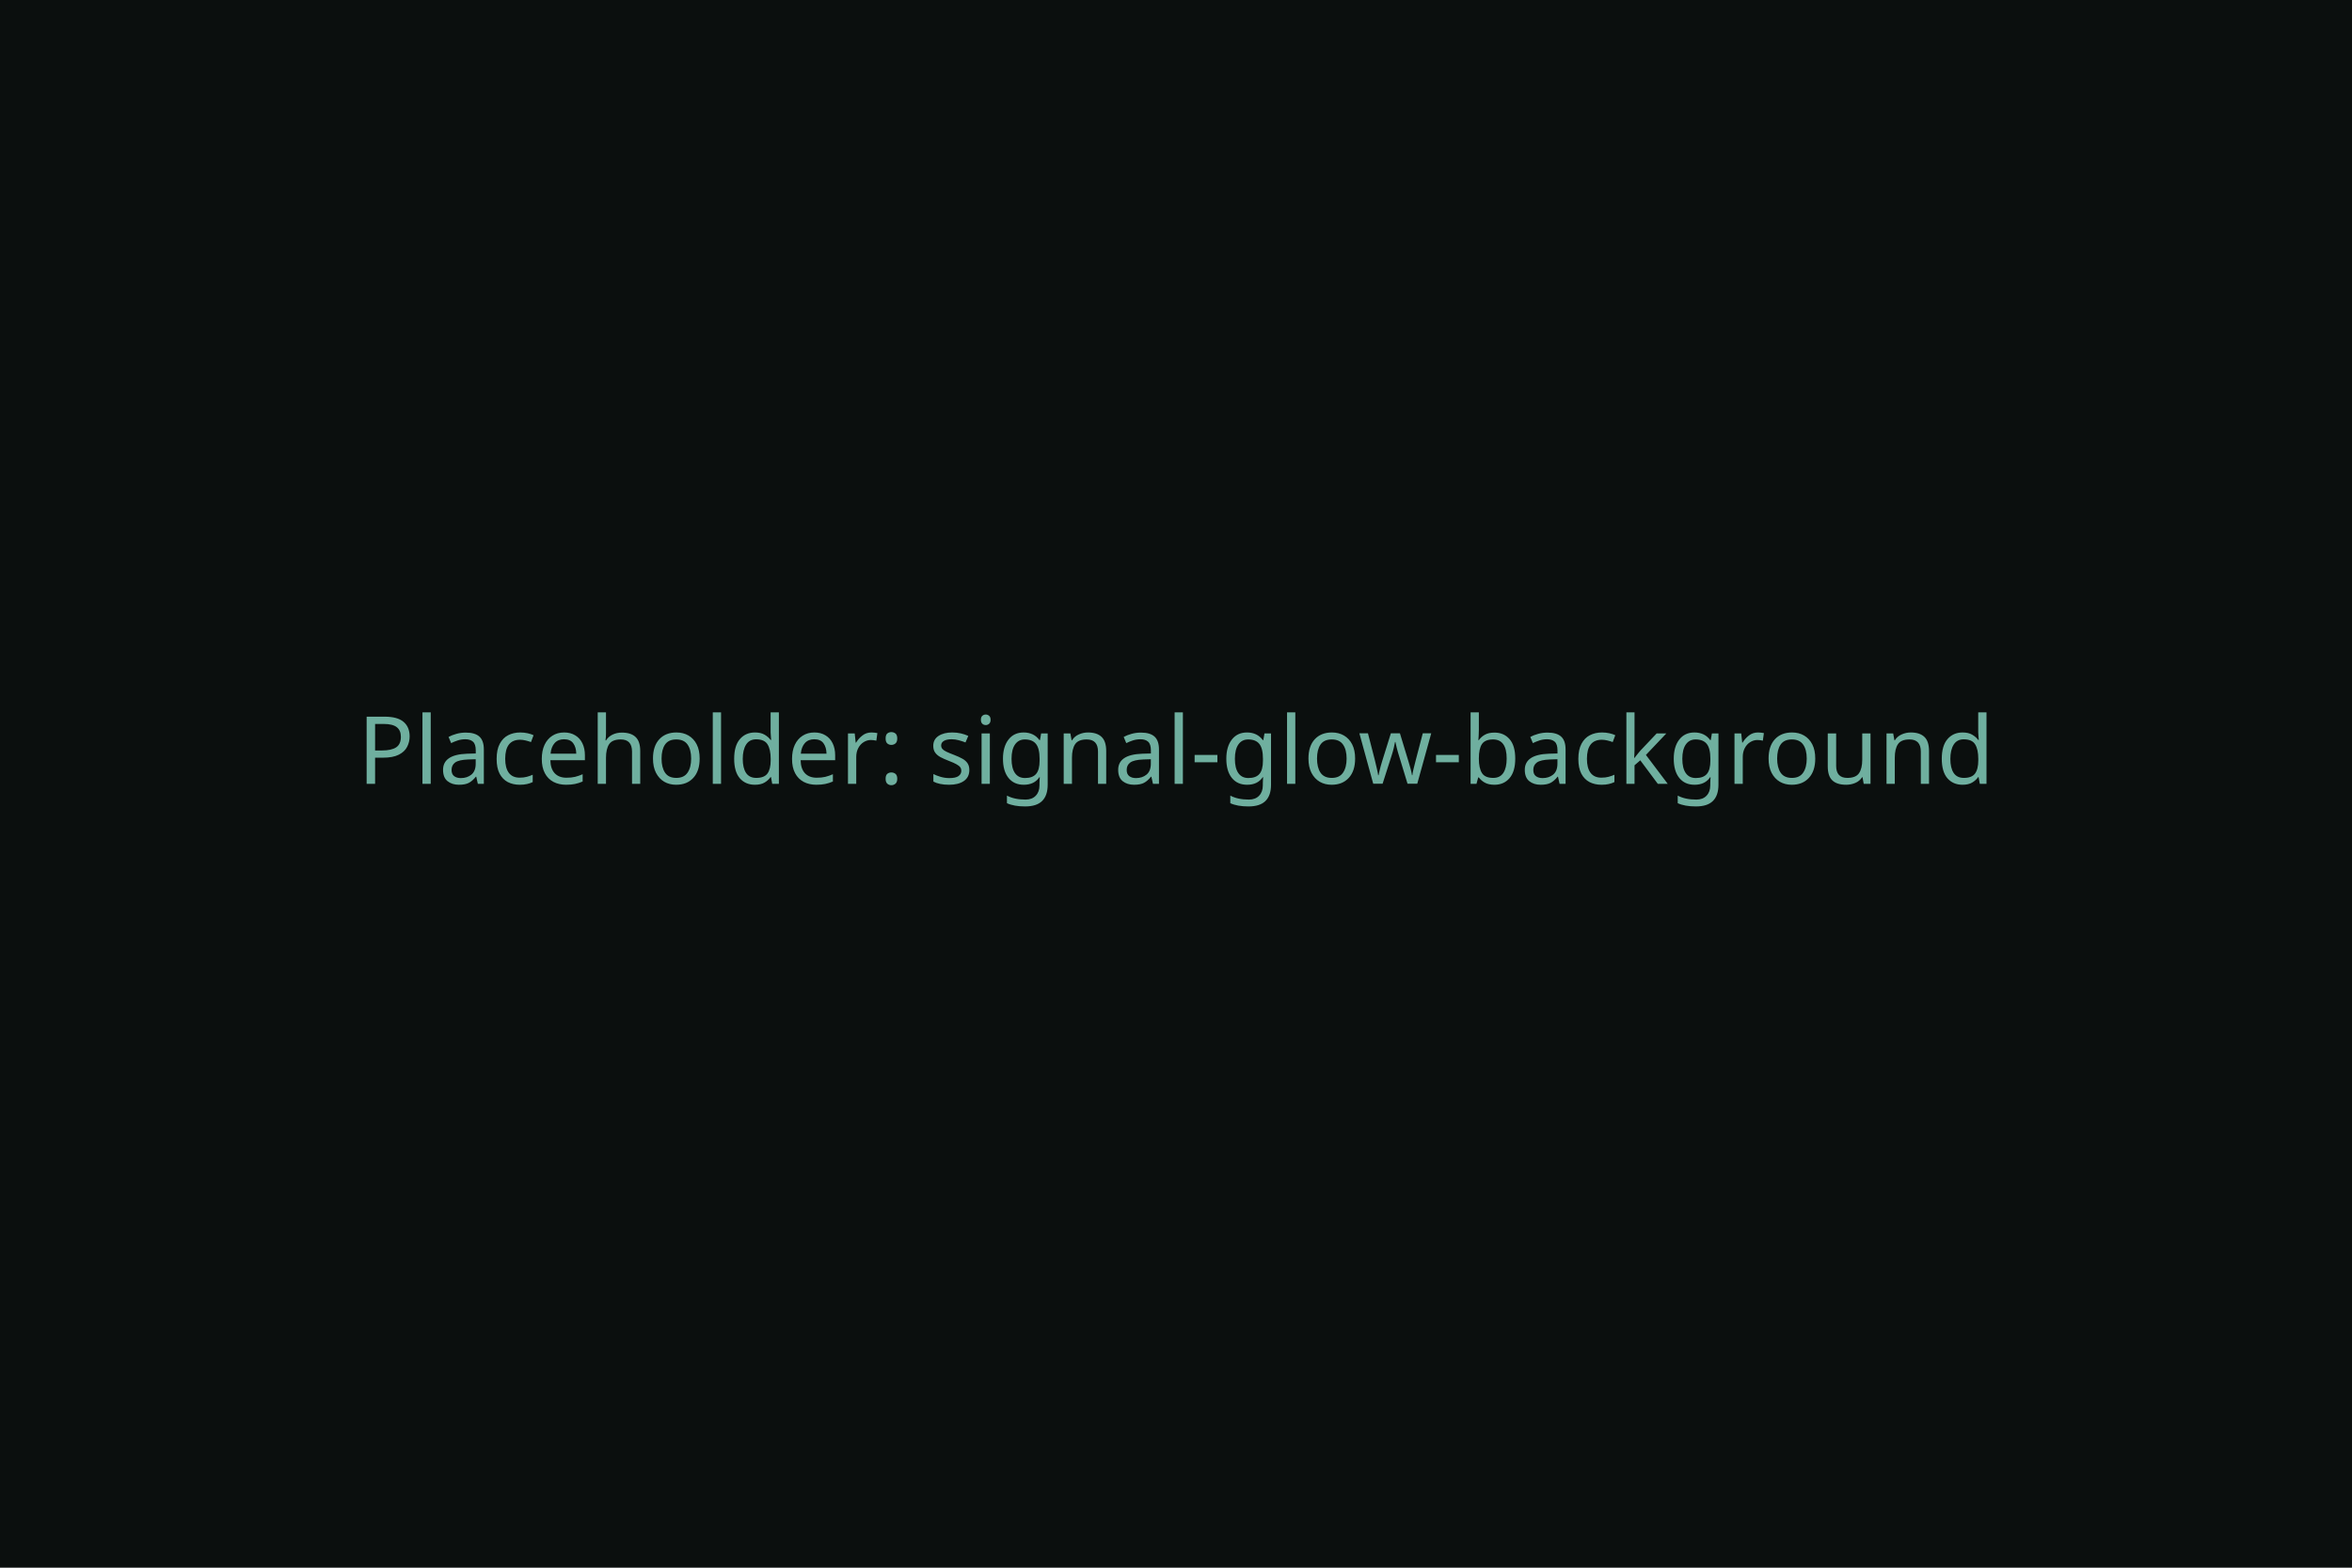
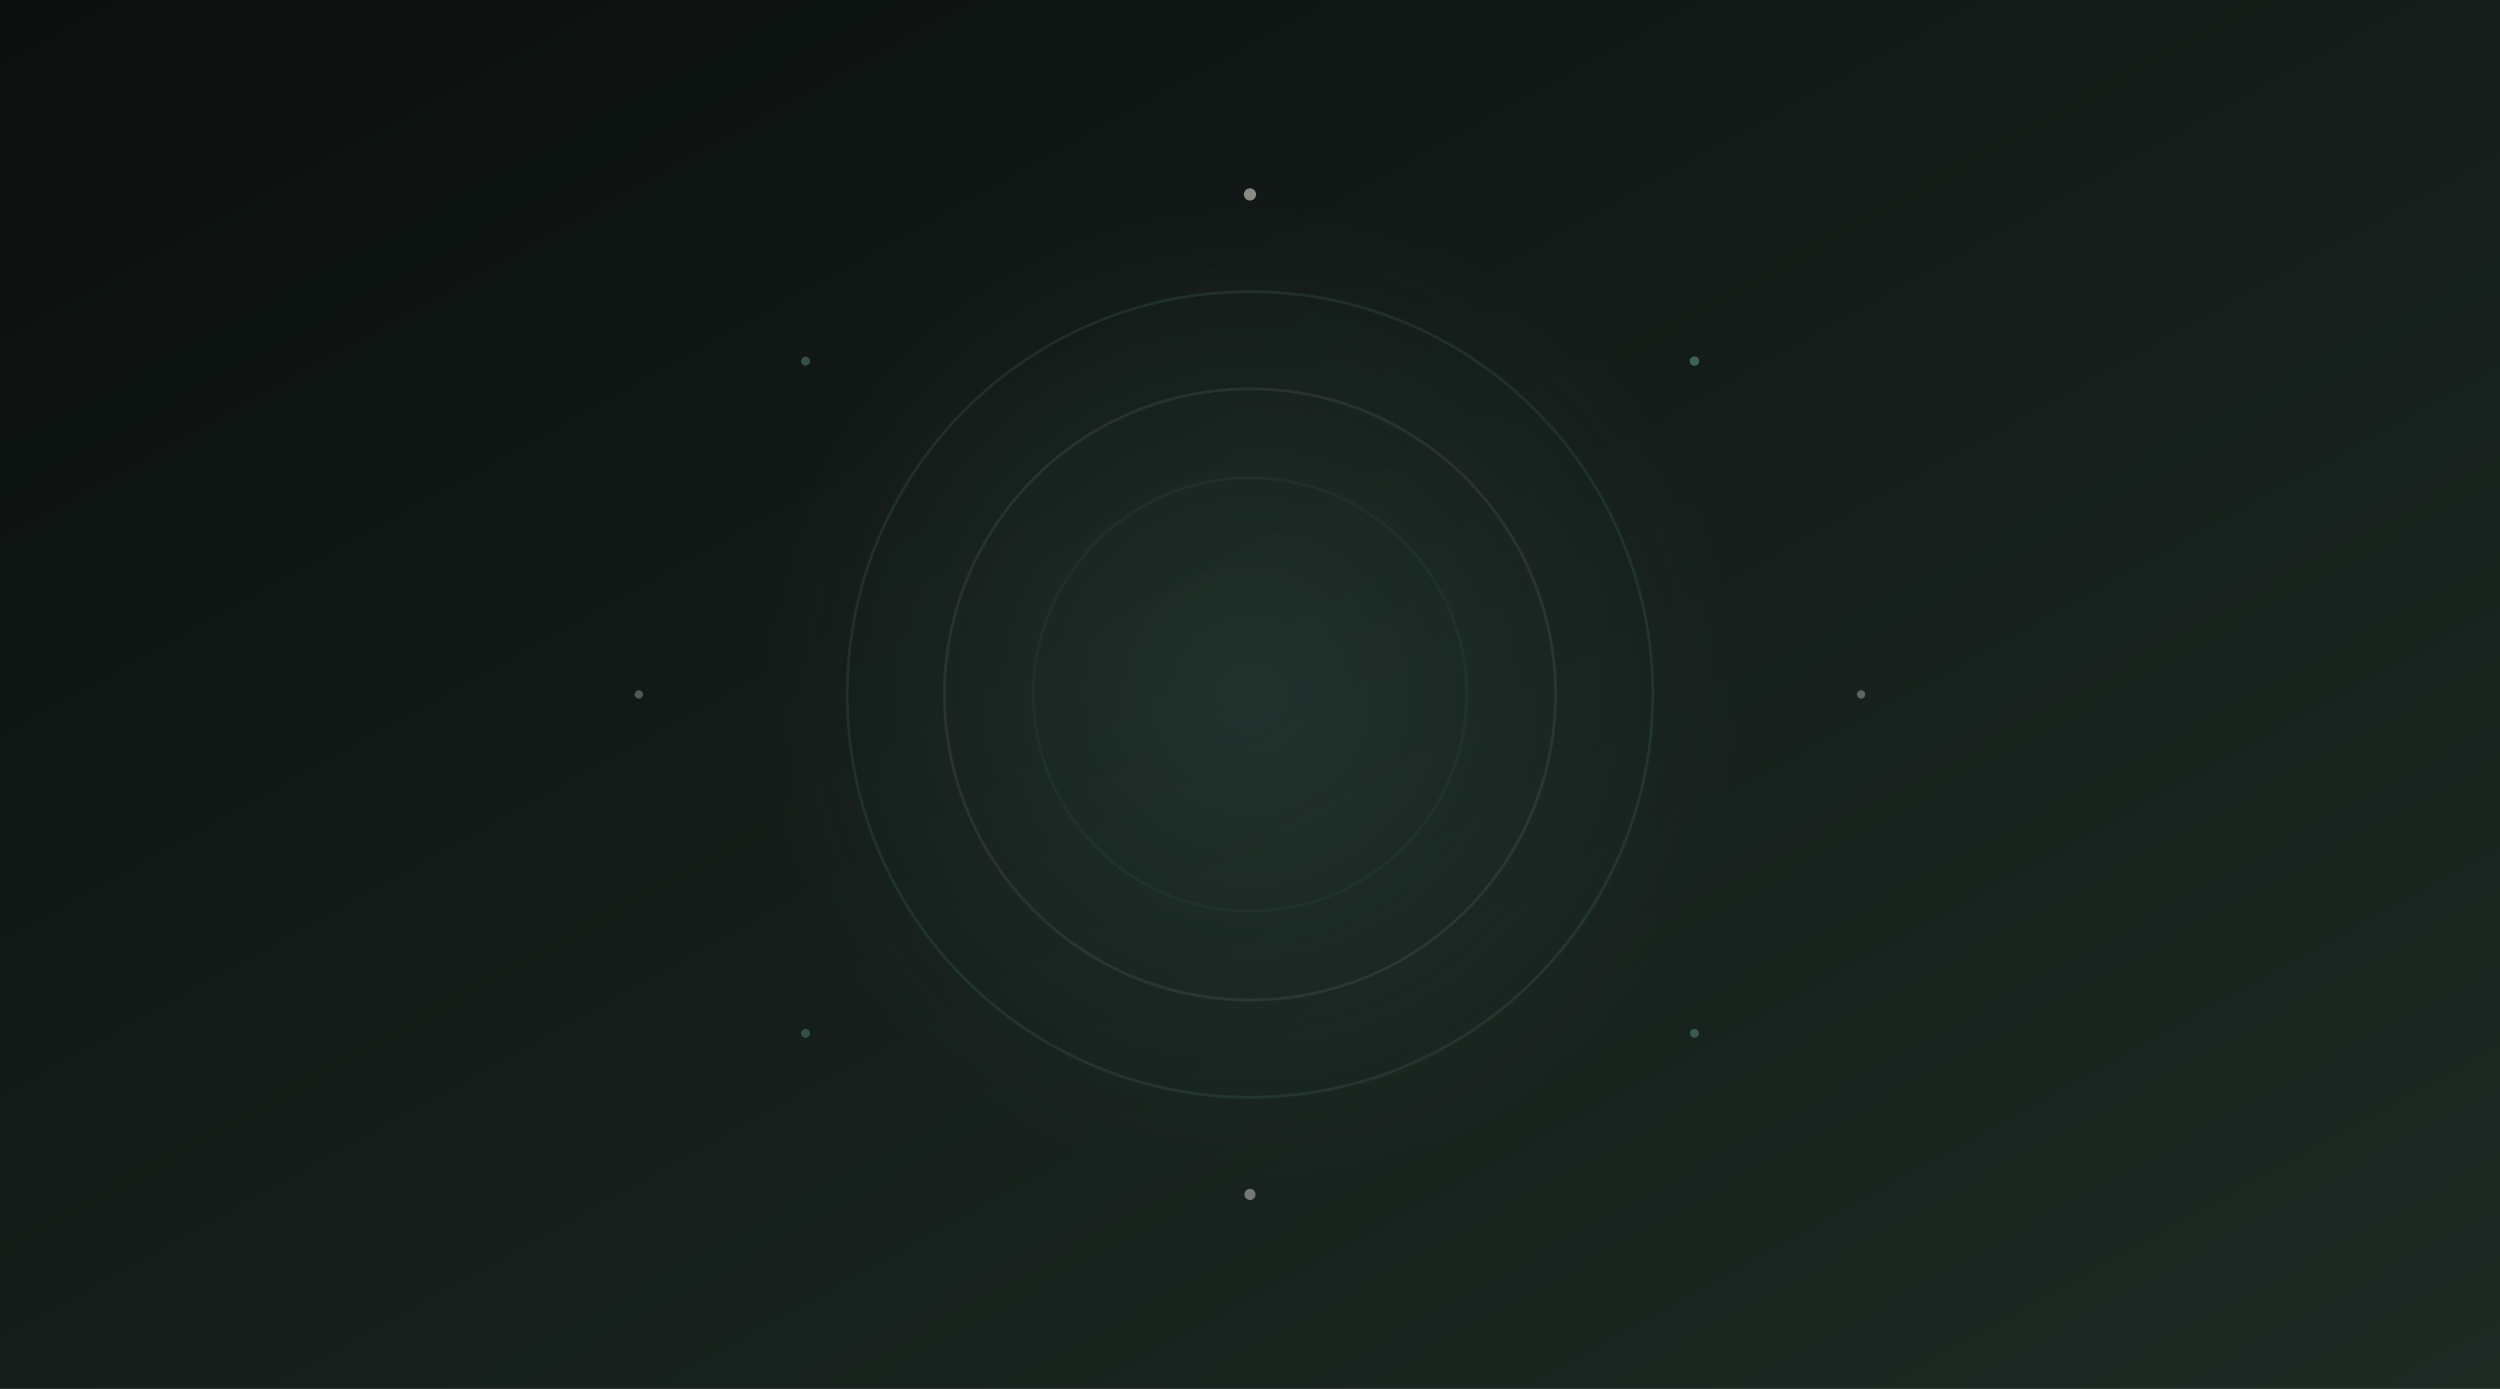
- <svg xmlns="http://www.w3.org/2000/svg" viewBox="0 0 600 400">
-   <rect width="600" height="400" fill="#0B0F0E" />
-   <text x="300" y="200" text-anchor="middle" fill="#6FAF9F" font-size="24" font-family="sans-serif">Placeholder: signal-glow-background</text>
+ <svg xmlns="http://www.w3.org/2000/svg" viewBox="0 0 900 500" fill="none">
+   <defs>
+     <linearGradient id="bgBase" x1="0" y1="0" x2="1" y2="1">
+       <stop offset="0%" stop-color="#0B0F0E" />
+       <stop offset="100%" stop-color="#1E2B25" />
+     </linearGradient>
+     <radialGradient id="signalGlow" cx="50%" cy="50%" r="50%">
+       <stop offset="0%" stop-color="#6FAF9F" stop-opacity="0.14" />
+       <stop offset="65%" stop-color="#6FAF9F" stop-opacity="0.05" />
+       <stop offset="100%" stop-color="#6FAF9F" stop-opacity="0" />
+     </radialGradient>
+   </defs>
+   <rect width="900" height="500" fill="url(#bgBase)" />
+   <circle cx="450" cy="250" r="180" fill="url(#signalGlow)" />
+   <circle cx="450" cy="250" r="145" stroke="#6FAF9F" stroke-opacity="0.12" />
+   <circle cx="450" cy="250" r="110" stroke="#EDE8DE" stroke-opacity="0.08" />
+   <circle cx="450" cy="250" r="78" stroke="#6FAF9F" stroke-opacity="0.06" />
+   <circle cx="450" cy="70" r="2.2" fill="#EDE8DE" fill-opacity="0.55" />
+   <circle cx="610" cy="130" r="1.7" fill="#6FAF9F" fill-opacity="0.48" />
+   <circle cx="670" cy="250" r="1.5" fill="#EDE8DE" fill-opacity="0.34" />
+   <circle cx="610" cy="372" r="1.6" fill="#6FAF9F" fill-opacity="0.38" />
+   <circle cx="450" cy="430" r="2" fill="#EDE8DE" fill-opacity="0.44" />
+   <circle cx="290" cy="372" r="1.6" fill="#6FAF9F" fill-opacity="0.34" />
+   <circle cx="230" cy="250" r="1.5" fill="#EDE8DE" fill-opacity="0.30" />
+   <circle cx="290" cy="130" r="1.6" fill="#6FAF9F" fill-opacity="0.38" />
</svg>
